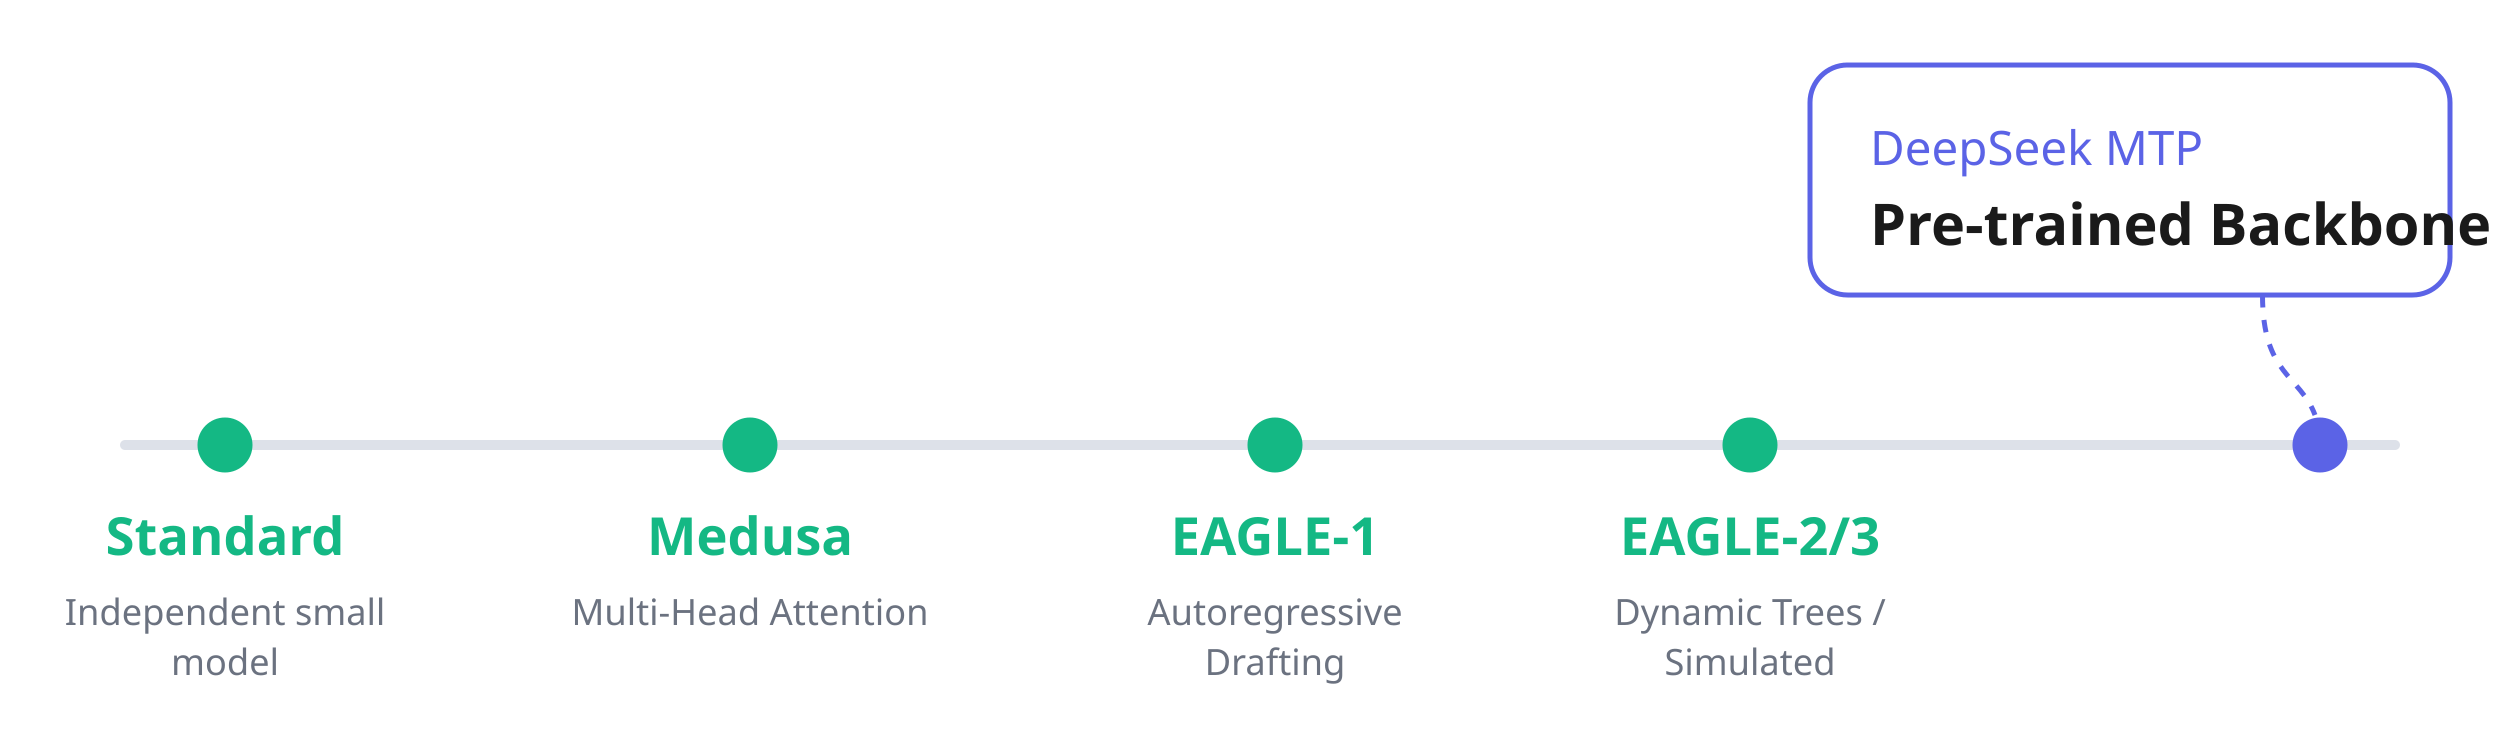
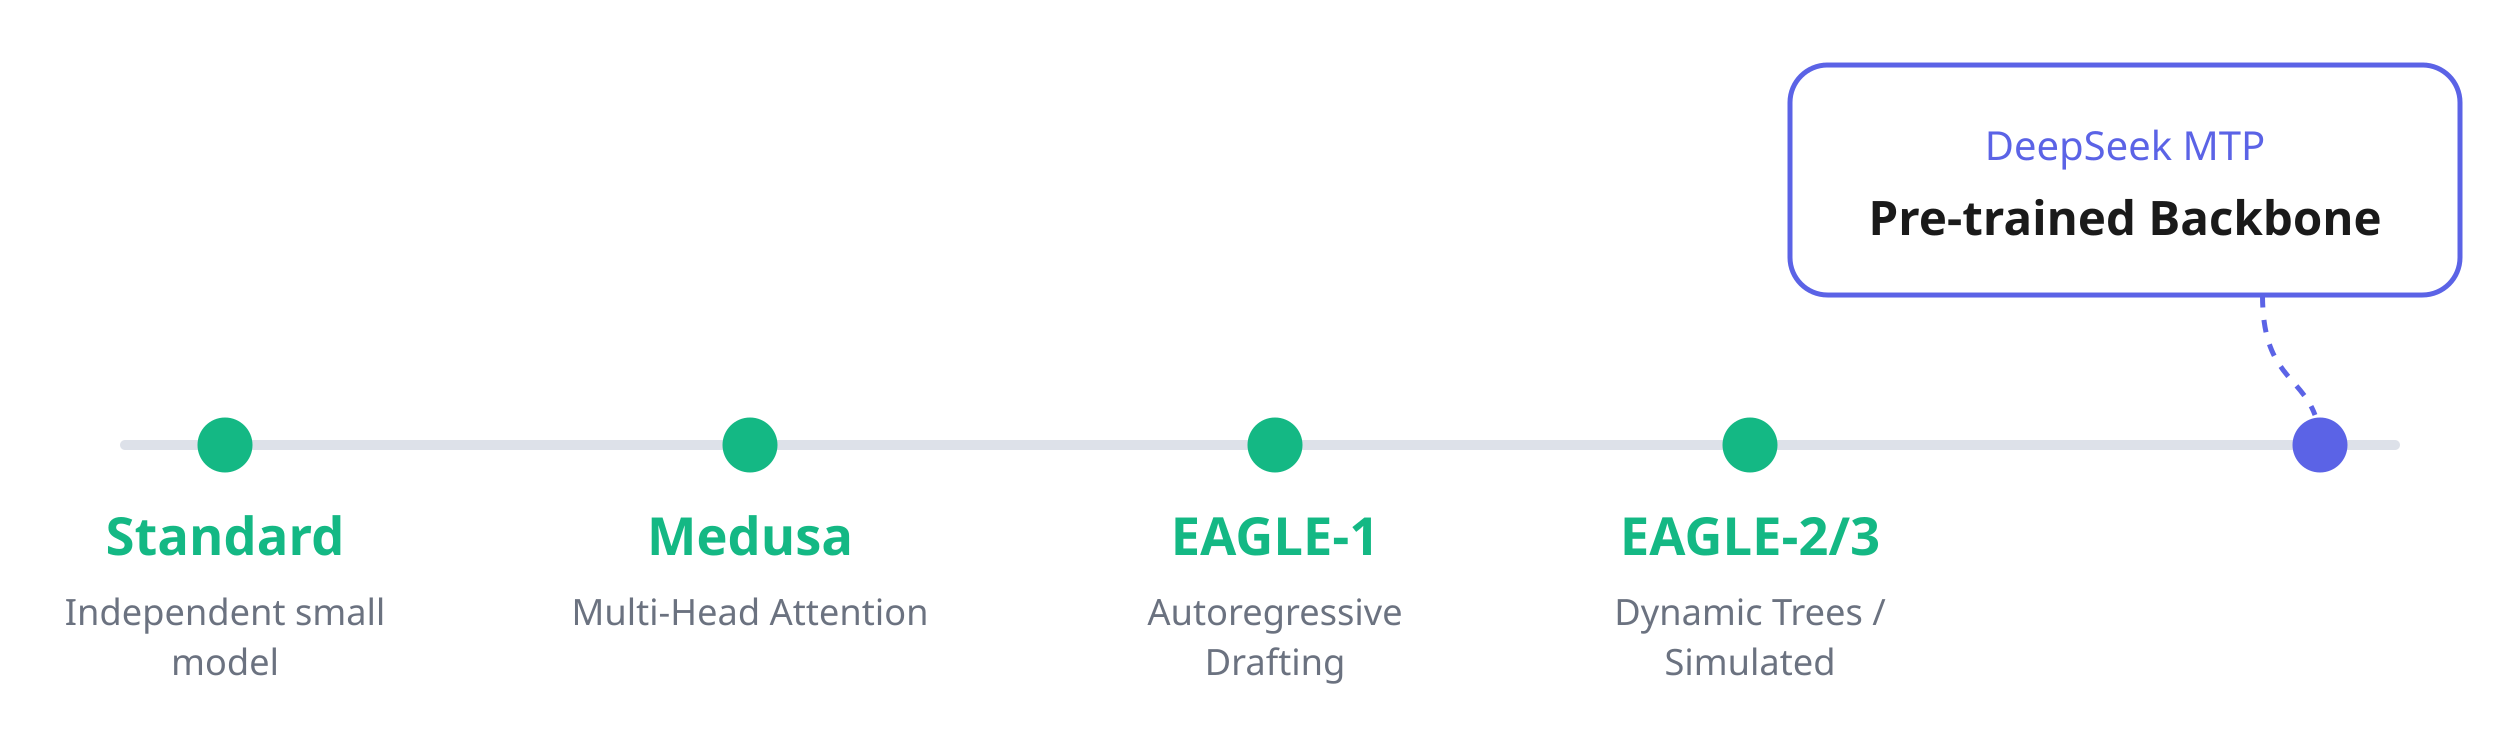
<svg xmlns="http://www.w3.org/2000/svg" viewBox="0 0 1000 300" width="1000" height="300" font-family="Poppins, Segoe UI, sans-serif">
  <rect width="1000" height="300" fill="#ffffff" />
  <line x1="50" y1="178" x2="958" y2="178" stroke="#dde1e9" stroke-width="4" stroke-linecap="round" />
  <circle cx="90" cy="178" r="11" fill="#14b884" />
  <text x="90" y="222" text-anchor="middle" font-size="21" font-weight="600" fill="#14b884">Standard</text>
  <text x="90" y="250" text-anchor="middle" font-size="14.5" fill="#6b7280">Independent small</text>
  <text x="90" y="270" text-anchor="middle" font-size="14.5" fill="#6b7280">model</text>
  <circle cx="300" cy="178" r="11" fill="#14b884" />
  <text x="300" y="222" text-anchor="middle" font-size="21" font-weight="600" fill="#14b884">Medusa</text>
  <text x="300" y="250" text-anchor="middle" font-size="14.5" fill="#6b7280">Multi-Head Attention</text>
  <circle cx="510" cy="178" r="11" fill="#14b884" />
  <text x="510" y="222" text-anchor="middle" font-size="21" font-weight="600" fill="#14b884">EAGLE-1</text>
  <text x="510" y="250" text-anchor="middle" font-size="14.5" fill="#6b7280">Autoregressive</text>
  <text x="510" y="270" text-anchor="middle" font-size="14.5" fill="#6b7280">Drafting</text>
  <circle cx="700" cy="178" r="11" fill="#14b884" />
  <text x="700" y="222" text-anchor="middle" font-size="21" font-weight="600" fill="#14b884">EAGLE-2/3</text>
  <text x="700" y="250" text-anchor="middle" font-size="14.5" fill="#6b7280">Dynamic Trees /</text>
  <text x="700" y="270" text-anchor="middle" font-size="14.5" fill="#6b7280">Simulated</text>
  <circle cx="928" cy="178" r="11" fill="#5b63e6" />
  <path d="M905 118 C 905 150, 920 150, 926 166" fill="none" stroke="#5b63e6" stroke-width="2" stroke-dasharray="5,5" />
-   <rect x="724" y="26" width="256" height="92" rx="15" fill="#ffffff" stroke="#5b63e6" stroke-width="2" />
-   <text x="748" y="66" font-size="19" font-weight="500" fill="#5b63e6">DeepSeek MTP</text>
-   <text x="748" y="98" font-size="23" font-weight="700" fill="#1a1a1a">Pre-trained Backbone</text>
+   <rect x="716" y="26" width="268" height="92" rx="15" fill="#ffffff" stroke="#5b63e6" stroke-width="2" />
+   <text x="850" y="64" text-anchor="middle" font-size="16" font-weight="500" fill="#5b63e6">DeepSeek MTP</text>
+   <text x="850" y="94" text-anchor="middle" font-size="19" font-weight="700" fill="#1a1a1a">Pre-trained Backbone</text>
</svg>
